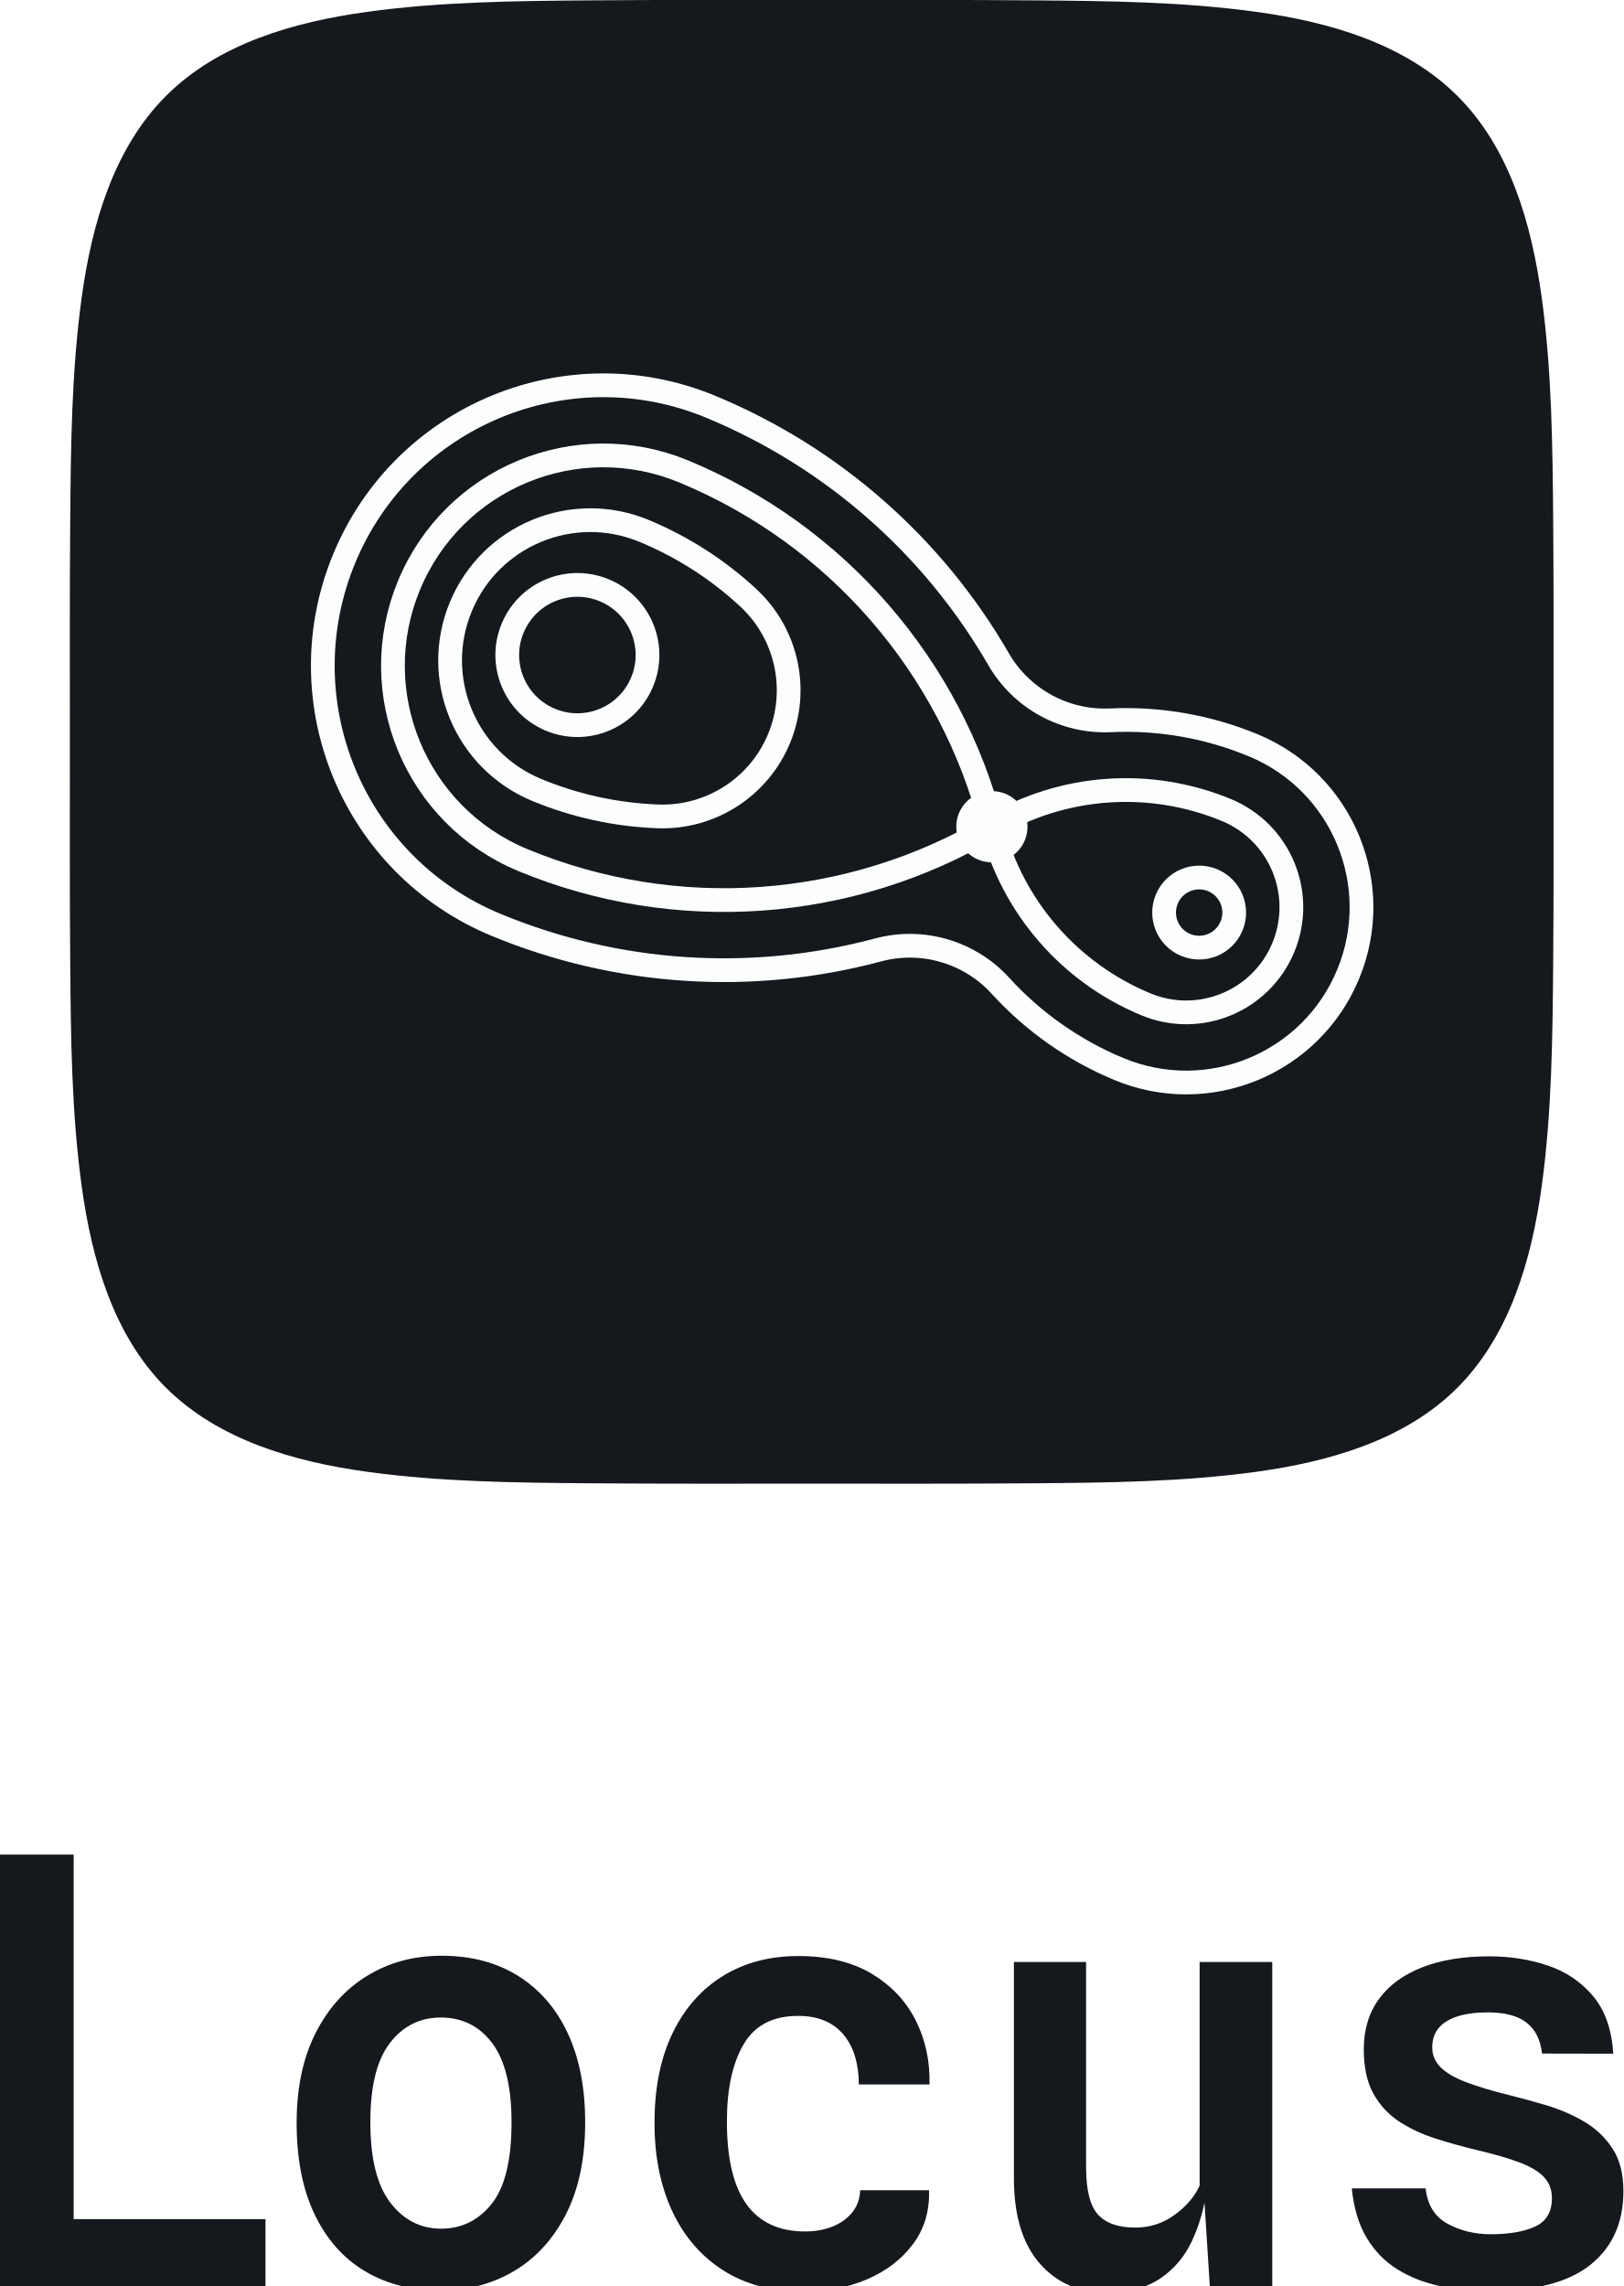
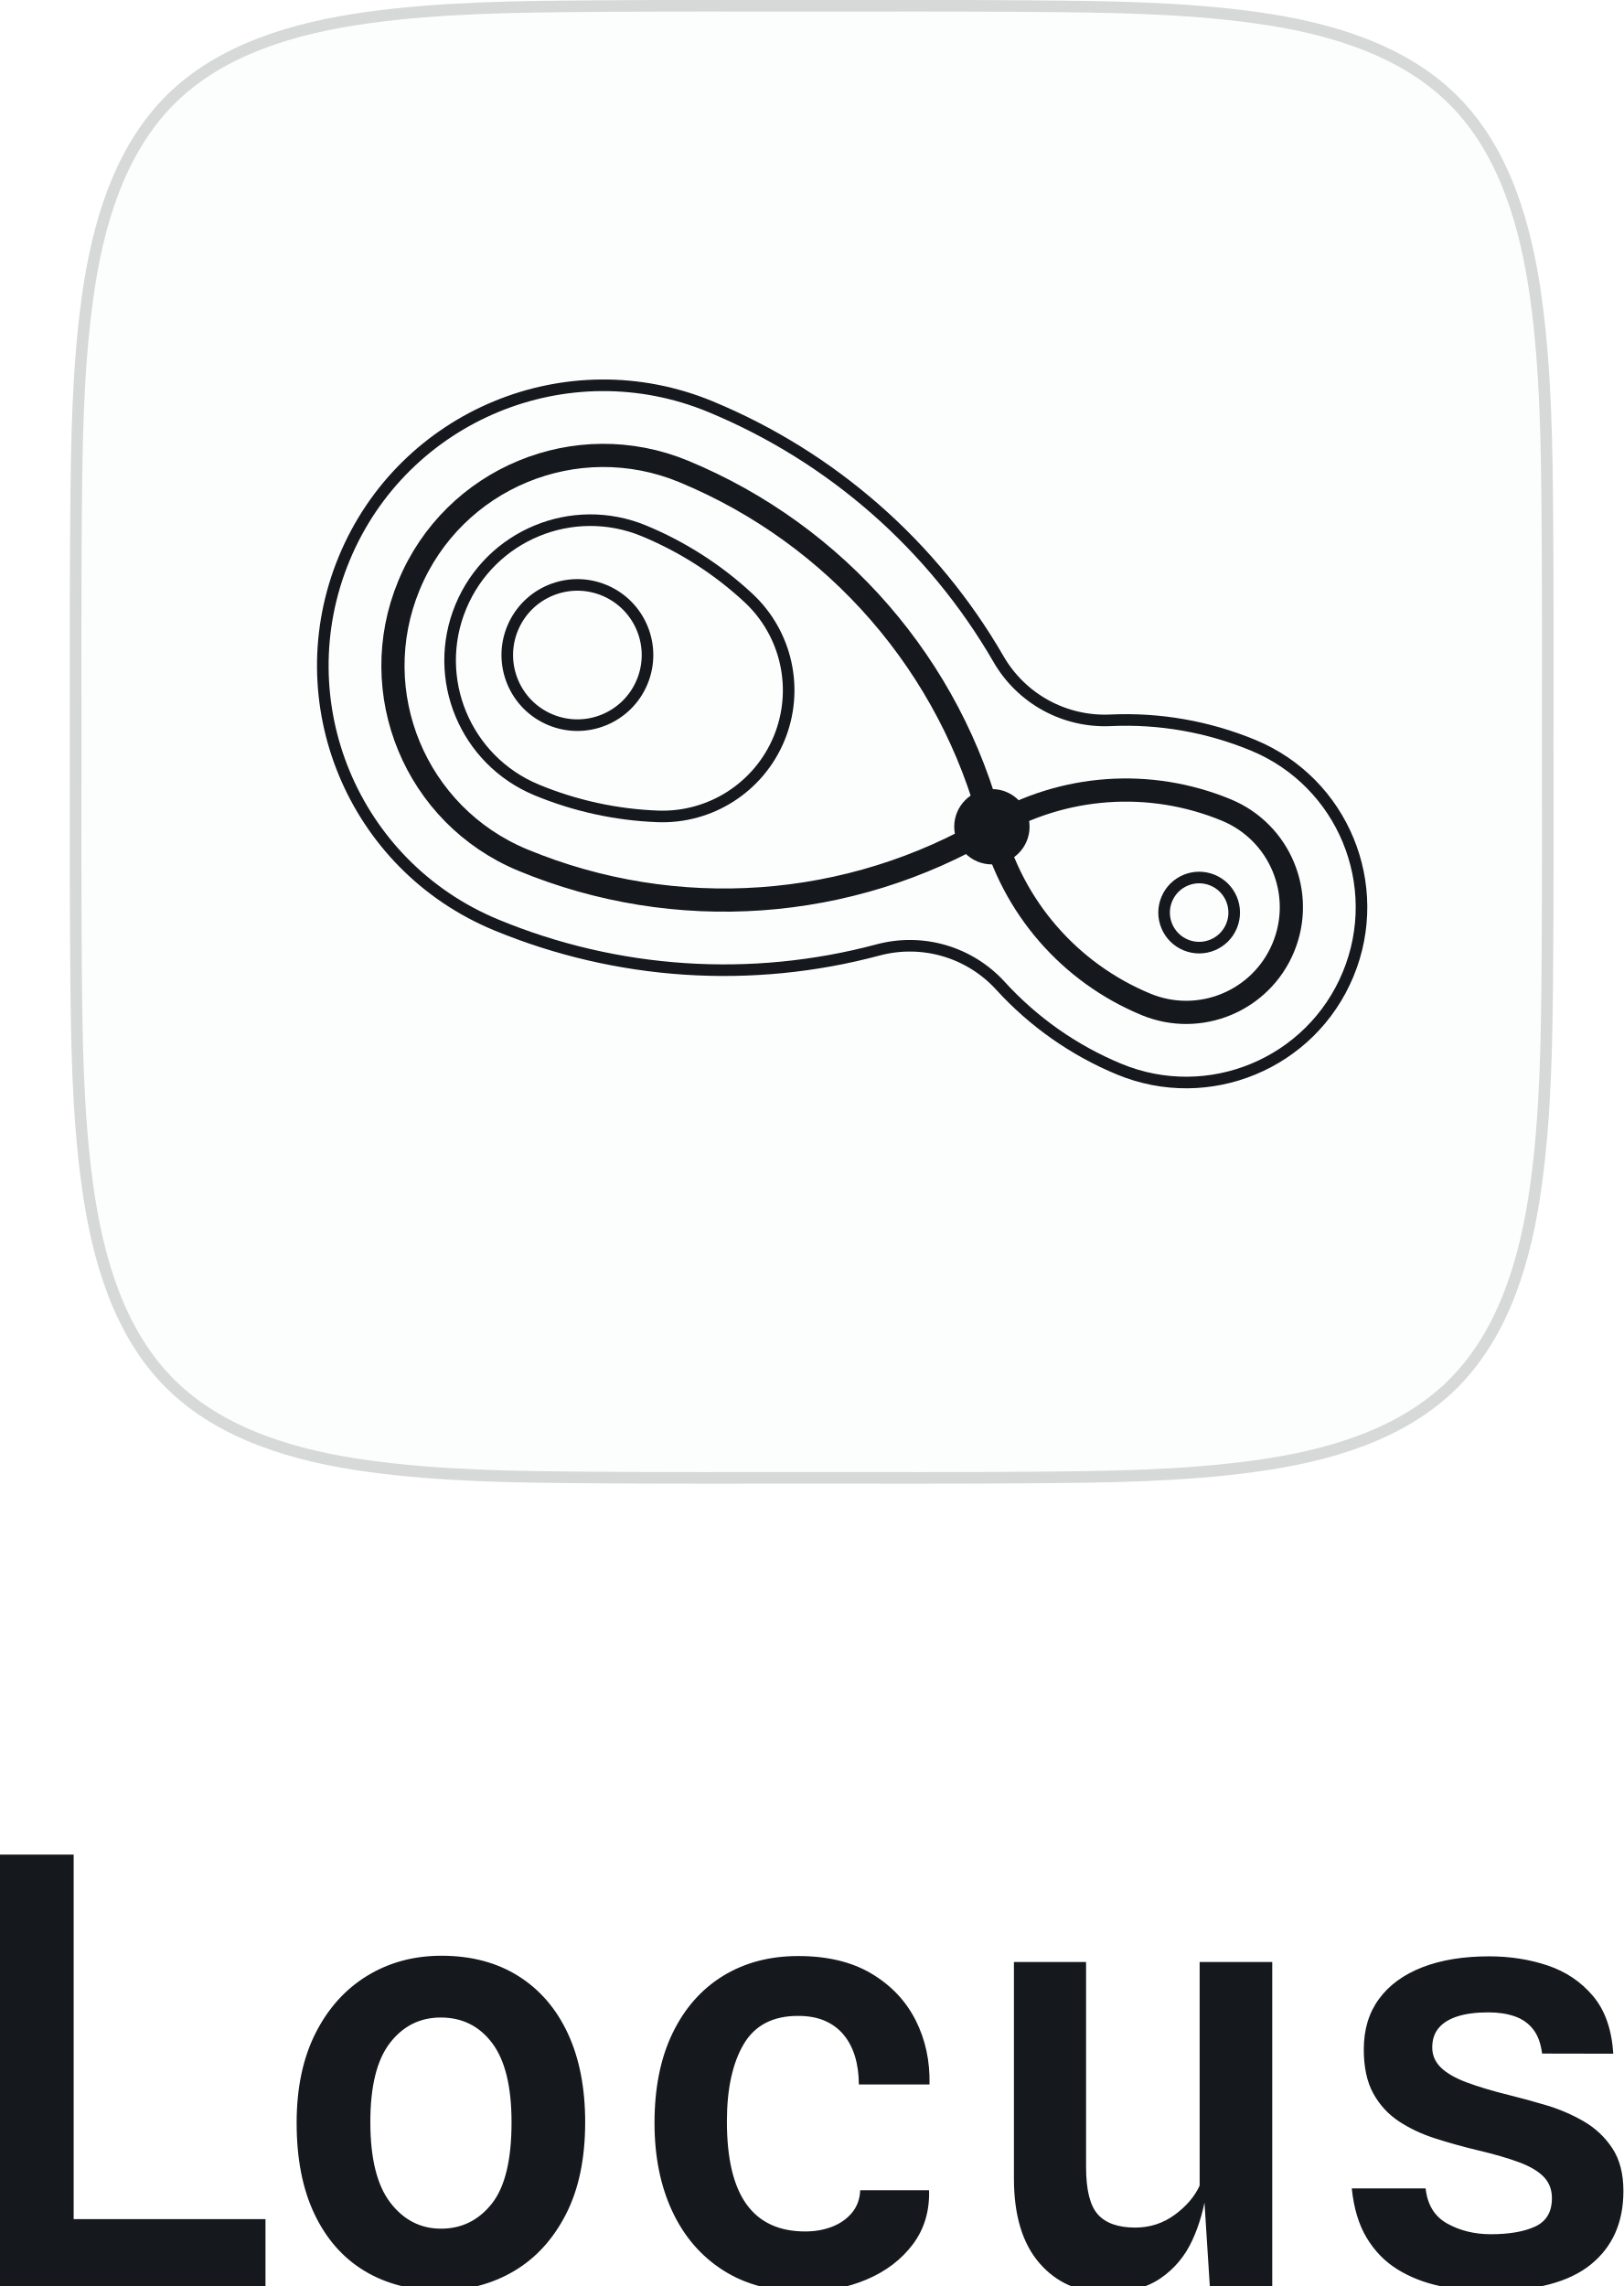
<svg xmlns="http://www.w3.org/2000/svg" viewBox="0 0 109.419 154.08" width="140.056" height="197.222">
+   <defs>
+     <clipPath id="locus-lockup-s-light-large-clip">
+       <path d="M100 50C100 54.996 100.017 59.992 99.976 64.988C99.935 69.984 99.884 74.997 99.204 79.947C98.524 84.897 97.056 89.99 93.528 93.528C89.999 97.065 84.897 98.524 79.947 99.204C74.997 99.884 69.984 99.935 64.988 99.976C59.992 100.017 54.996 100 50 100C45.004 100 40.008 100.017 35.012 99.976C30.016 99.935 25.003 99.884 20.053 99.204C15.103 98.524 10.01 97.056 6.472 93.528C2.935 89.999 1.476 84.897 .796 79.947C.116 74.997 .065 69.984 .024 64.988C-.017 59.992 0 54.996 0 50C0 45.004-.017 40.008 .024 35.012C.065 30.016 .116 25.003 .796 20.053C1.476 15.103 2.944 10.01 6.472 6.472C10.001 2.935 15.103 1.476 20.053 .796C25.003 .116 30.016 .065 35.012 .024C40.008-.017 45.004 0 50 0C54.996 0 59.992-.017 64.988 .024C69.984 .065 74.997 .116 79.947 .796C84.897 1.476 89.99 2.944 93.528 6.472C97.065 10.001 98.524 15.103 99.204 20.053C99.884 25.003 99.935 30.016 99.976 35.012C100.017 40.008 100 45.004 100 50Z" />
+     </clipPath>
+   </defs>
  <g transform="translate(4.709 0)">
-     <path d="M100 50C100 54.996 100.017 59.992 99.976 64.988C99.935 69.984 99.884 74.997 99.204 79.947C98.524 84.897 97.056 89.99 93.528 93.528C89.999 97.065 84.897 98.524 79.947 99.204C74.997 99.884 69.984 99.935 64.988 99.976C59.992 100.017 54.996 100 50 100C45.004 100 40.008 100.017 35.012 99.976C30.016 99.935 25.003 99.884 20.053 99.204C15.103 98.524 10.01 97.056 6.472 93.528C2.935 89.999 1.476 84.897 .796 79.947C.116 74.997 .065 69.984 .024 64.988C-.017 59.992 0 54.996 0 50C0 45.004-.017 40.008 .024 35.012C.065 30.016 .116 25.003 .796 20.053C1.476 15.103 2.944 10.01 6.472 6.472C10.001 2.935 15.103 1.476 20.053 .796C25.003 .116 30.016 .065 35.012 .024C40.008-.017 45.004 0 50 0C54.996 0 59.992-.017 64.988 .024C69.984 .065 74.997 .116 79.947 .796C84.897 1.476 89.99 2.944 93.528 6.472C97.065 10.001 98.524 15.103 99.204 20.053C99.884 25.003 99.935 30.016 99.976 35.012C100.017 40.008 100 45.004 100 50Z" fill="#15191e" />
-     <g fill="none" stroke="#fcfdfd" stroke-width="1.6">
+     <path d="M100 50C100 54.996 100.017 59.992 99.976 64.988C99.935 69.984 99.884 74.997 99.204 79.947C98.524 84.897 97.056 89.99 93.528 93.528C89.999 97.065 84.897 98.524 79.947 99.204C74.997 99.884 69.984 99.935 64.988 99.976C59.992 100.017 54.996 100 50 100C45.004 100 40.008 100.017 35.012 99.976C30.016 99.935 25.003 99.884 20.053 99.204C15.103 98.524 10.01 97.056 6.472 93.528C2.935 89.999 1.476 84.897 .796 79.947C.116 74.997 .065 69.984 .024 64.988C-.017 59.992 0 54.996 0 50C0 45.004-.017 40.008 .024 35.012C.065 30.016 .116 25.003 .796 20.053C1.476 15.103 2.944 10.01 6.472 6.472C10.001 2.935 15.103 1.476 20.053 .796C25.003 .116 30.016 .065 35.012 .024C40.008-.017 45.004 0 50 0C54.996 0 59.992-.017 64.988 .024C69.984 .065 74.997 .116 79.947 .796C84.897 1.476 89.99 2.944 93.528 6.472C97.065 10.001 98.524 15.103 99.204 20.053C99.884 25.003 99.935 30.016 99.976 35.012C100.017 40.008 100 45.004 100 50Z" fill="#fcfdfd" stroke="#15191e" stroke-opacity="0.16" stroke-width="1.563" clip-path="url(#locus-lockup-s-light-large-clip)" />
+     <g fill="none" stroke="#15191e" stroke-width=".781" stroke-linecap="round">
      <path d="M38.573 45.959A4.725 4.725 0 0 0 36.016 39.785A4.725 4.725 0 0 0 29.842 42.342A4.725 4.725 0 0 0 32.399 48.516A4.725 4.725 0 0 0 38.573 45.959Z" />
      <path d="M47.8 49.78A8.505 8.505 0 0 0 45.728 40.292A23.625 23.625 0 0 0 38.697 35.782A9.45 9.45 0 0 0 26.35 40.896A9.45 9.45 0 0 0 31.464 53.243A23.625 23.625 0 0 0 39.626 55.025A8.505 8.505 0 0 0 47.8 49.78Z" />
      <path d="M73.932 60.605A2.362 2.362 0 0 1 77.019 59.326A2.362 2.362 0 0 1 78.297 62.413A2.362 2.362 0 0 1 75.21 63.692A2.362 2.362 0 0 1 73.932 60.605Z" />
-       <path d="M62.145 55.723A35.437 35.437 0 0 0 41.378 31.778A14.175 14.175 0 0 0 22.858 39.449A14.175 14.175 0 0 0 30.529 57.97A35.437 35.437 0 0 0 62.145 55.723" />
-       <path d="M62.145 55.723A17.719 17.719 0 0 1 77.954 54.599A7.087 7.087 0 0 1 81.789 63.86A7.087 7.087 0 0 1 72.529 67.695A17.719 17.719 0 0 1 62.145 55.723" />
+       <path d="M62.145 55.723A35.437 35.437 0 0 0 41.378 31.778A14.175 14.175 0 0 0 22.858 39.449A14.175 14.175 0 0 0 30.529 57.97A35.437 35.437 0 0 0 62.145 55.723A17.719 17.719 0 0 1 77.954 54.599A7.087 7.087 0 0 1 81.789 63.86A7.087 7.087 0 0 1 72.529 67.695A17.719 17.719 0 0 1 62.145 55.723" stroke-width="1.563" />
      <path d="M65.786 47.545A8.269 8.269 0 0 1 62.593 44.426A40.162 40.162 0 0 0 43.186 27.413A18.9 18.9 0 0 0 18.492 37.641A18.9 18.9 0 0 0 28.721 62.335A40.162 40.162 0 0 0 54.474 64.027A8.269 8.269 0 0 1 58.937 64.079A8.269 8.269 0 0 1 62.723 66.444A22.444 22.444 0 0 0 70.721 72.061A11.812 11.812 0 0 0 86.155 65.668A11.812 11.812 0 0 0 79.762 50.234A22.444 22.444 0 0 0 70.135 48.55A8.269 8.269 0 0 1 65.786 47.545Z" />
    </g>
-     <circle cx="62.145" cy="55.723" r="2.4" fill="#fcfdfd" />
+     <circle class="pt" cx="62.145" cy="55.723" r="2.539" fill="#15191e" />
  </g>
  <path d="M0 154.08L0 125L4.965 125L4.965 152.12L2.432 149.574L17.894 149.574L17.894 154.08ZM29.684 154.38Q26.76 154.38 24.583 153.073Q22.407 151.767 21.2 149.242Q19.993 146.716 19.993 143.083Q19.993 139.564 21.264 137.044Q22.536 134.525 24.747 133.172Q26.958 131.82 29.755 131.82Q32.749 131.82 34.923 133.179Q37.098 134.539 38.27 137.051Q39.441 139.564 39.441 143.04Q39.441 146.716 38.144 149.246Q36.847 151.776 34.639 153.078Q32.43 154.38 29.684 154.38ZM29.726 150.216Q31.805 150.216 33.142 148.539Q34.478 146.861 34.478 143.049Q34.478 139.452 33.18 137.718Q31.882 135.984 29.708 135.984Q27.609 135.984 26.285 137.695Q24.961 139.406 24.961 143.026Q24.961 146.709 26.309 148.463Q27.657 150.216 29.726 150.216ZM54.172 154.46Q50.999 154.46 48.752 153.03Q46.505 151.6 45.309 149.038Q44.114 146.475 44.114 143.091Q44.114 139.549 45.334 137.032Q46.555 134.514 48.736 133.177Q50.917 131.84 53.803 131.84Q56.748 131.84 58.734 133.022Q60.72 134.205 61.713 136.163Q62.705 138.122 62.65 140.498L57.887 140.498Q57.882 139.443 57.624 138.598Q57.366 137.752 56.856 137.14Q56.347 136.529 55.587 136.202Q54.827 135.876 53.818 135.876Q51.254 135.861 50.123 137.785Q48.993 139.708 48.993 142.991Q48.993 146.735 50.313 148.569Q51.632 150.404 54.273 150.404Q55.266 150.404 56.093 150.08Q56.92 149.756 57.431 149.133Q57.942 148.509 57.978 147.625L62.62 147.625Q62.68 149.739 61.524 151.274Q60.368 152.809 58.43 153.634Q56.492 154.46 54.172 154.46ZM74.55 154.52Q71.773 154.52 70.056 152.535Q68.339 150.549 68.339 146.829L68.339 132.24L73.202 132.24L73.202 146.056Q73.202 148.375 73.999 149.258Q74.796 150.142 76.515 150.142Q77.998 150.142 79.175 149.281Q80.351 148.42 80.856 147.315L80.856 132.24L85.75 132.24L85.75 154.08L81.541 154.08L81.016 145.84L81.343 147.5Q81.093 149.414 80.358 151.007Q79.622 152.6 78.222 153.56Q76.821 154.52 74.55 154.52ZM100.421 154.42Q98.642 154.42 97.05 154.082Q95.457 153.744 94.189 152.959Q92.921 152.174 92.116 150.835Q91.312 149.497 91.11 147.501L96.088 147.501Q96.268 149.168 97.559 149.879Q98.85 150.59 100.475 150.59Q102.359 150.59 103.479 150.068Q104.6 149.546 104.6 148.157Q104.6 147.297 104.053 146.728Q103.506 146.158 102.398 145.744Q101.29 145.329 99.591 144.93Q98.122 144.577 96.748 144.138Q95.375 143.7 94.286 142.981Q93.198 142.261 92.559 141.1Q91.92 139.939 91.92 138.13Q91.92 136.126 92.947 134.729Q93.973 133.333 95.869 132.596Q97.766 131.86 100.367 131.86Q102.483 131.86 104.322 132.48Q106.161 133.1 107.37 134.535Q108.58 135.97 108.737 138.423L103.937 138.414Q103.809 137.378 103.329 136.77Q102.849 136.163 102.081 135.9Q101.314 135.637 100.318 135.637Q99.092 135.637 98.251 135.902Q97.409 136.168 96.972 136.687Q96.534 137.206 96.534 137.999Q96.534 138.781 97.108 139.347Q97.682 139.914 98.844 140.352Q100.006 140.79 101.743 141.219Q102.896 141.503 104.223 141.898Q105.55 142.293 106.733 142.975Q107.917 143.658 108.668 144.791Q109.419 145.924 109.419 147.678Q109.419 150.858 107.212 152.639Q105.005 154.42 100.421 154.42Z" fill="#15191e" />
</svg>
